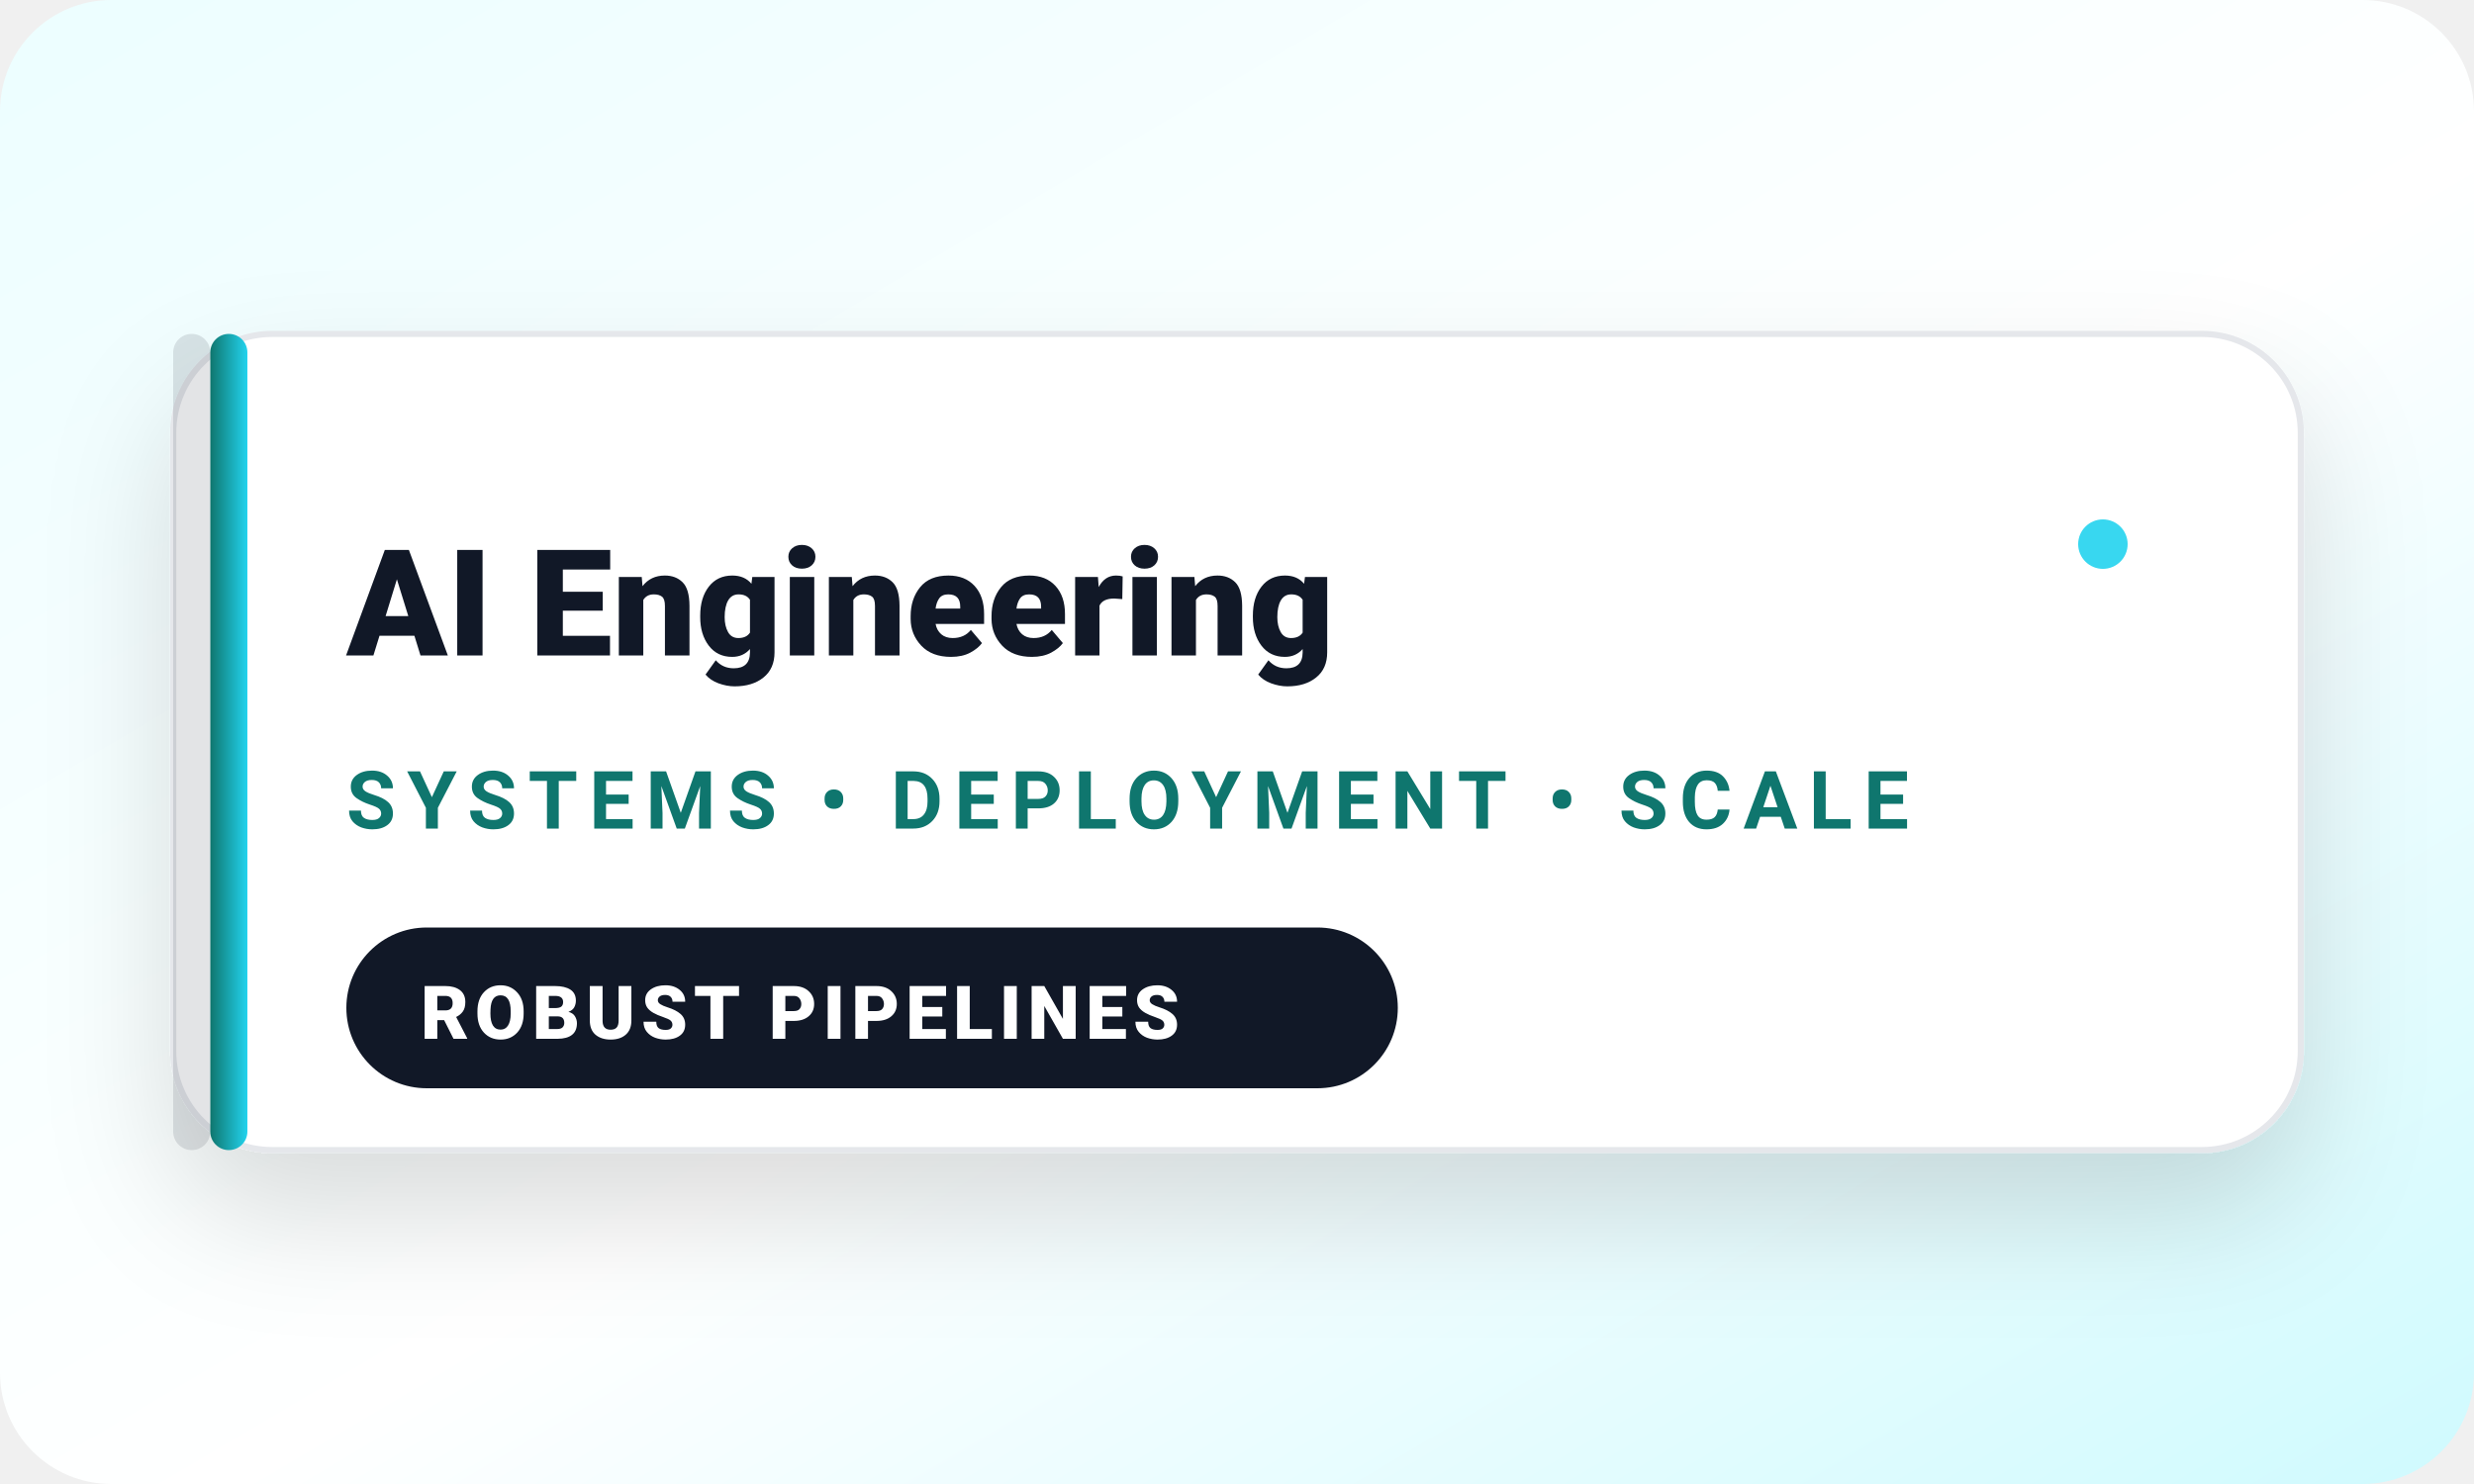
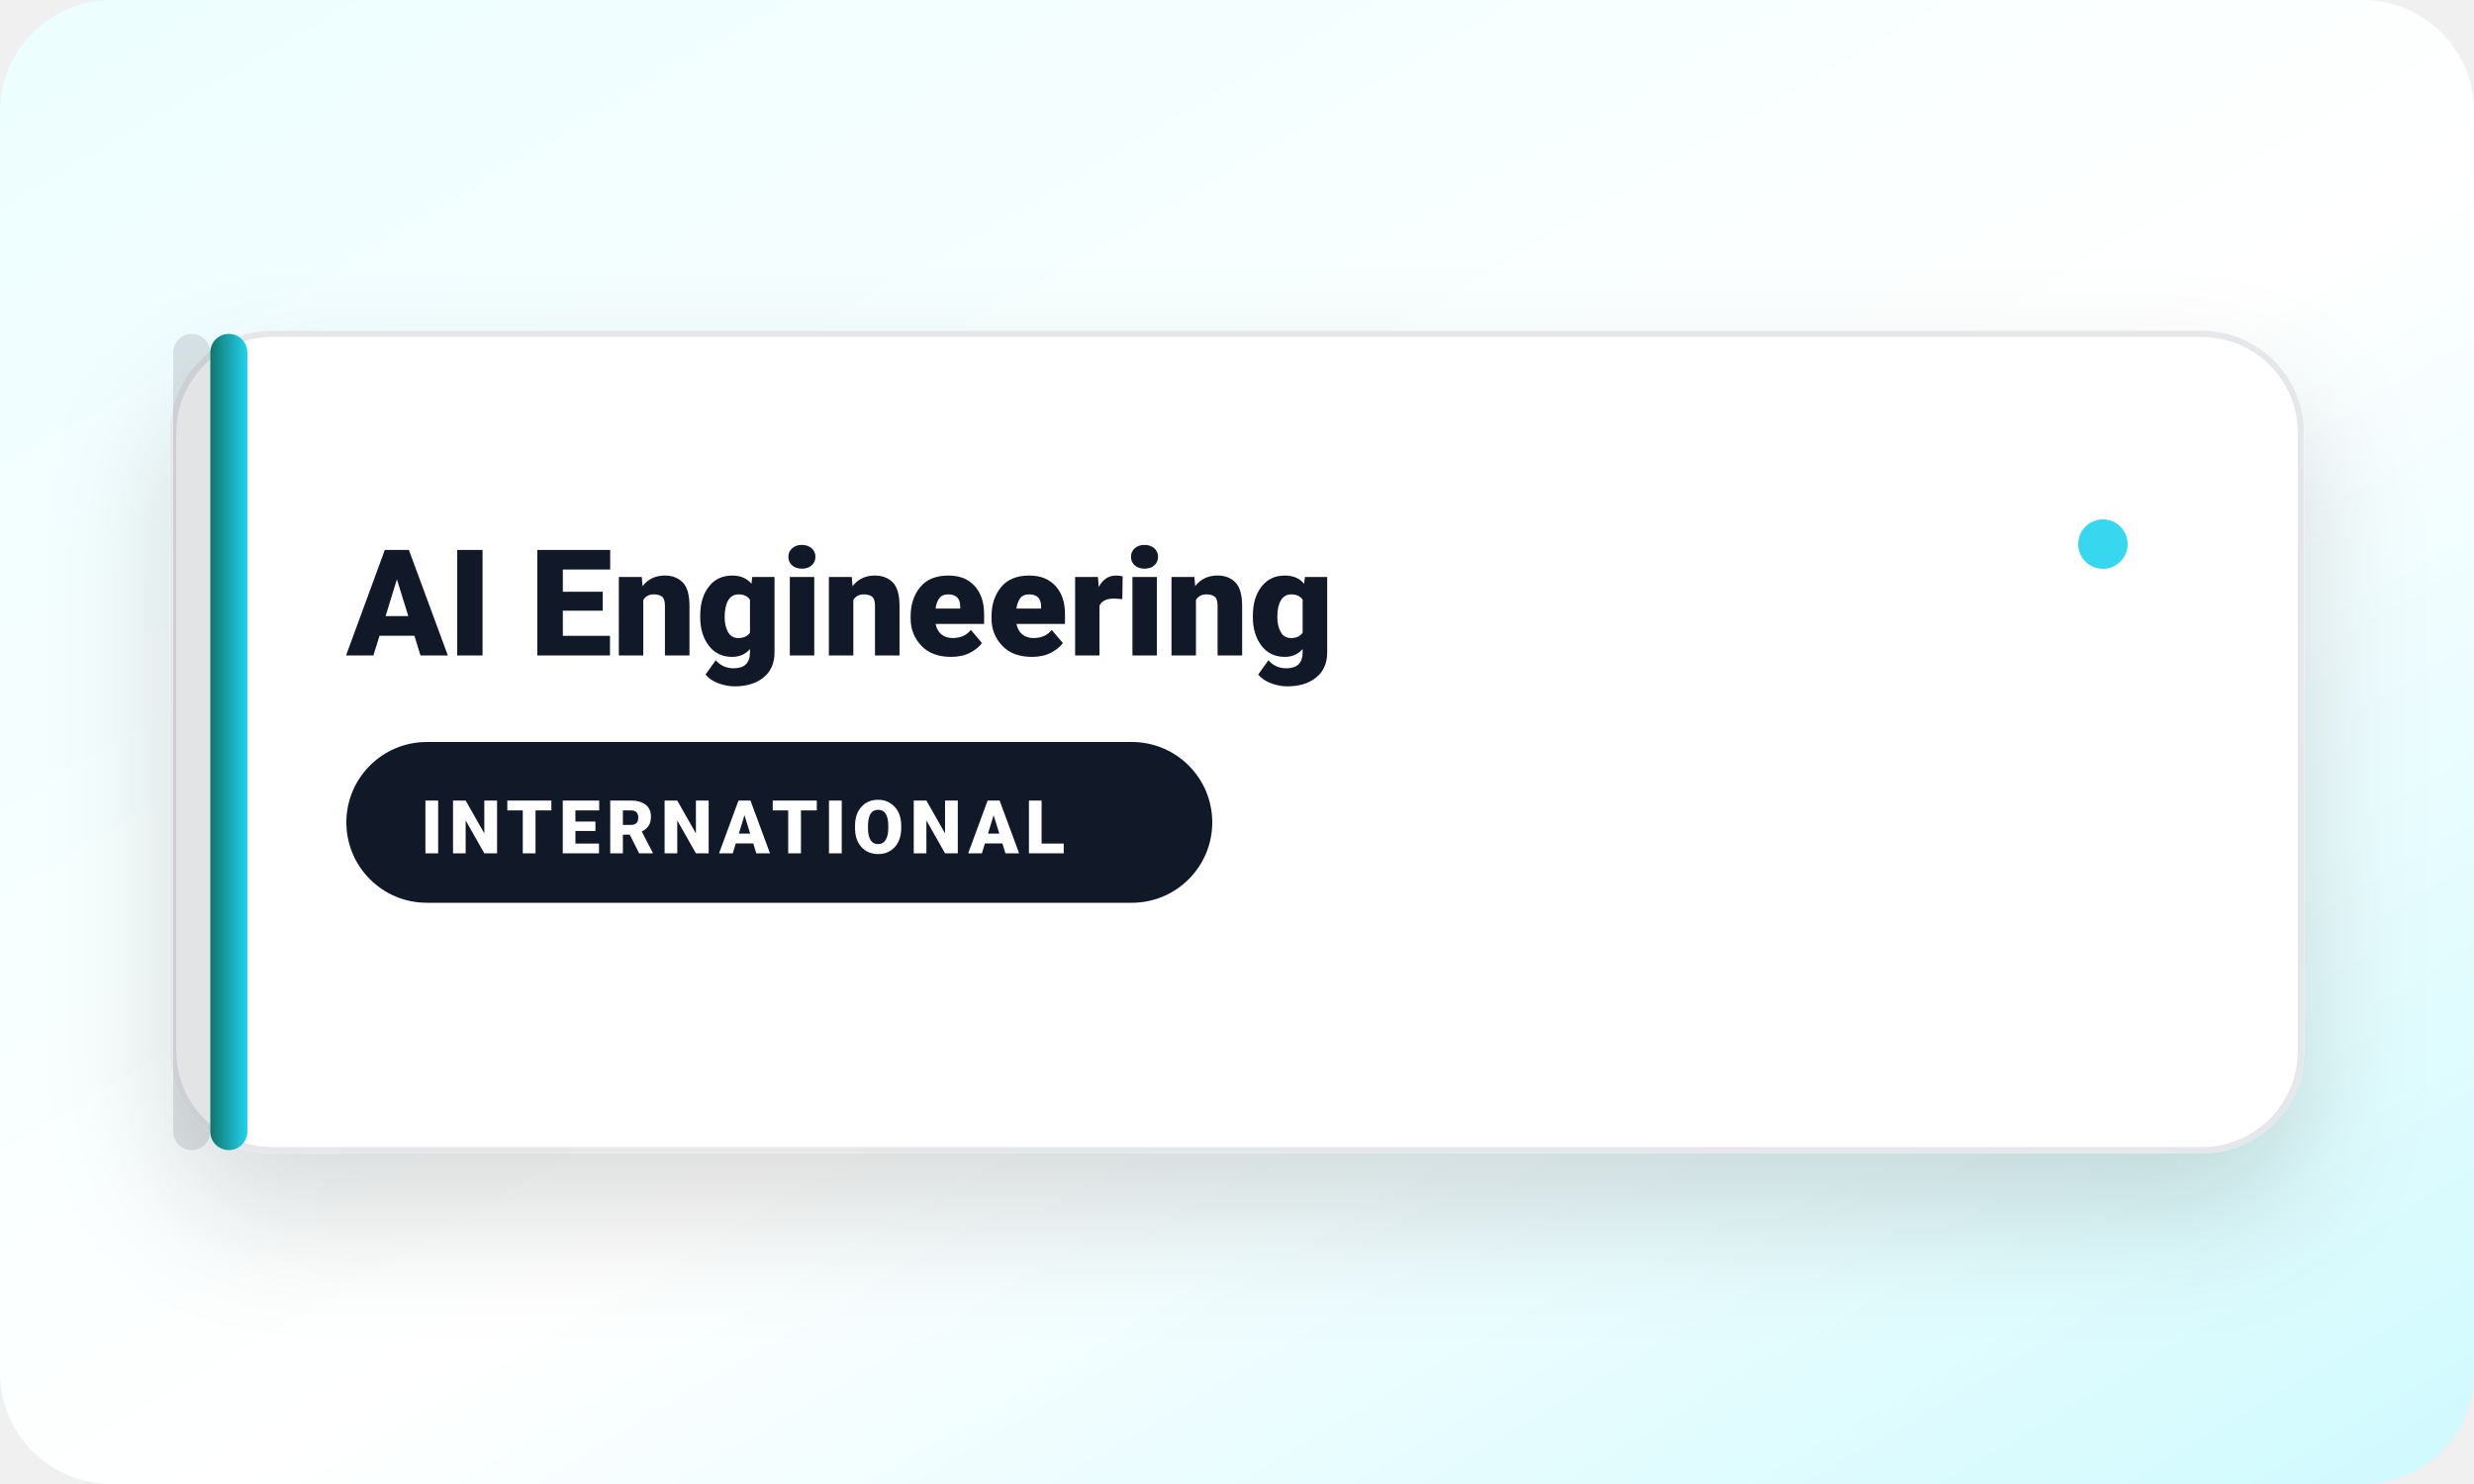
<svg xmlns="http://www.w3.org/2000/svg" width="400" height="240" viewBox="0 0 400 240" fill="none" role="img" aria-label="AI Engineering banner">
  <defs>
    <linearGradient id="bg" x1="0" y1="0" x2="1" y2="1">
      <stop offset="0" stop-color="#ecfeff" />
      <stop offset="0.55" stop-color="#ffffff" />
      <stop offset="1" stop-color="#cffafe" />
    </linearGradient>
    <linearGradient id="accent" x1="0" y1="0" x2="1" y2="0">
      <stop offset="0" stop-color="#0f766e" />
      <stop offset="1" stop-color="#22d3ee" />
    </linearGradient>
    <filter id="softShadow" x="-20%" y="-20%" width="140%" height="160%" color-interpolation-filters="sRGB">
      <feDropShadow dx="0" dy="10" stdDeviation="10" flood-color="#000" flood-opacity="0.14" />
    </filter>
  </defs>
  <rect width="400" height="240" rx="18" fill="url(#bg)" />
  <g opacity="0.22" stroke="#111827" stroke-width="2" fill="none">
    <path d="M48 70h78l22 18h72l22 18h98" />
    <path d="M48 98h62l22 18h86l22 18h110" />
    <path d="M48 126h46l22 18h100l22 18h122" />
  </g>
  <g filter="url(#softShadow)">
    <rect x="28" y="54" width="344" height="132" rx="16" fill="#ffffff" />
    <rect x="28" y="54" width="344" height="132" rx="16" fill="none" stroke="#e5e7eb" />
  </g>
  <rect x="28" y="54" width="6" height="132" rx="3" fill="#111827" opacity="0.12" />
  <rect x="34" y="54" width="6" height="132" rx="3" fill="url(#accent)" />
  <text x="56" y="106" font-family="ui-sans-serif, -apple-system, BlinkMacSystemFont, 'Segoe UI', Roboto, Helvetica, Arial" font-size="24" font-weight="800" fill="#111827">AI Engineering</text>
-   <text x="56" y="134" font-family="ui-sans-serif, -apple-system, BlinkMacSystemFont, 'Segoe UI', Roboto, Helvetica, Arial" font-size="13" font-weight="700" letter-spacing="0.14em" fill="#0f766e">SYSTEMS • DEPLOYMENT • SCALE</text>
  <g>
-     <rect x="56" y="150" width="170" height="26" rx="13" fill="#111827" />
-     <text x="68" y="168" font-family="ui-sans-serif, -apple-system, BlinkMacSystemFont, 'Segoe UI', Roboto, Helvetica, Arial" font-size="12" font-weight="800" fill="#ffffff" letter-spacing="0.08em">ROBUST PIPELINES</text>
+     <rect x="56" y="120" width="140" height="26" rx="13" fill="#111827" />
+     <text x="68" y="138" font-family="ui-sans-serif, -apple-system, BlinkMacSystemFont, 'Segoe UI', Roboto, Helvetica, Arial" font-size="12" font-weight="800" fill="#ffffff" letter-spacing="0.08em">INTERNATIONAL</text>
  </g>
  <g>
    <circle cx="340" cy="88" r="4" fill="#22d3ee" opacity="0.9">
      <animate attributeName="cx" values="300;352;300" dur="3.2s" repeatCount="indefinite" />
    </circle>
  </g>
</svg>
